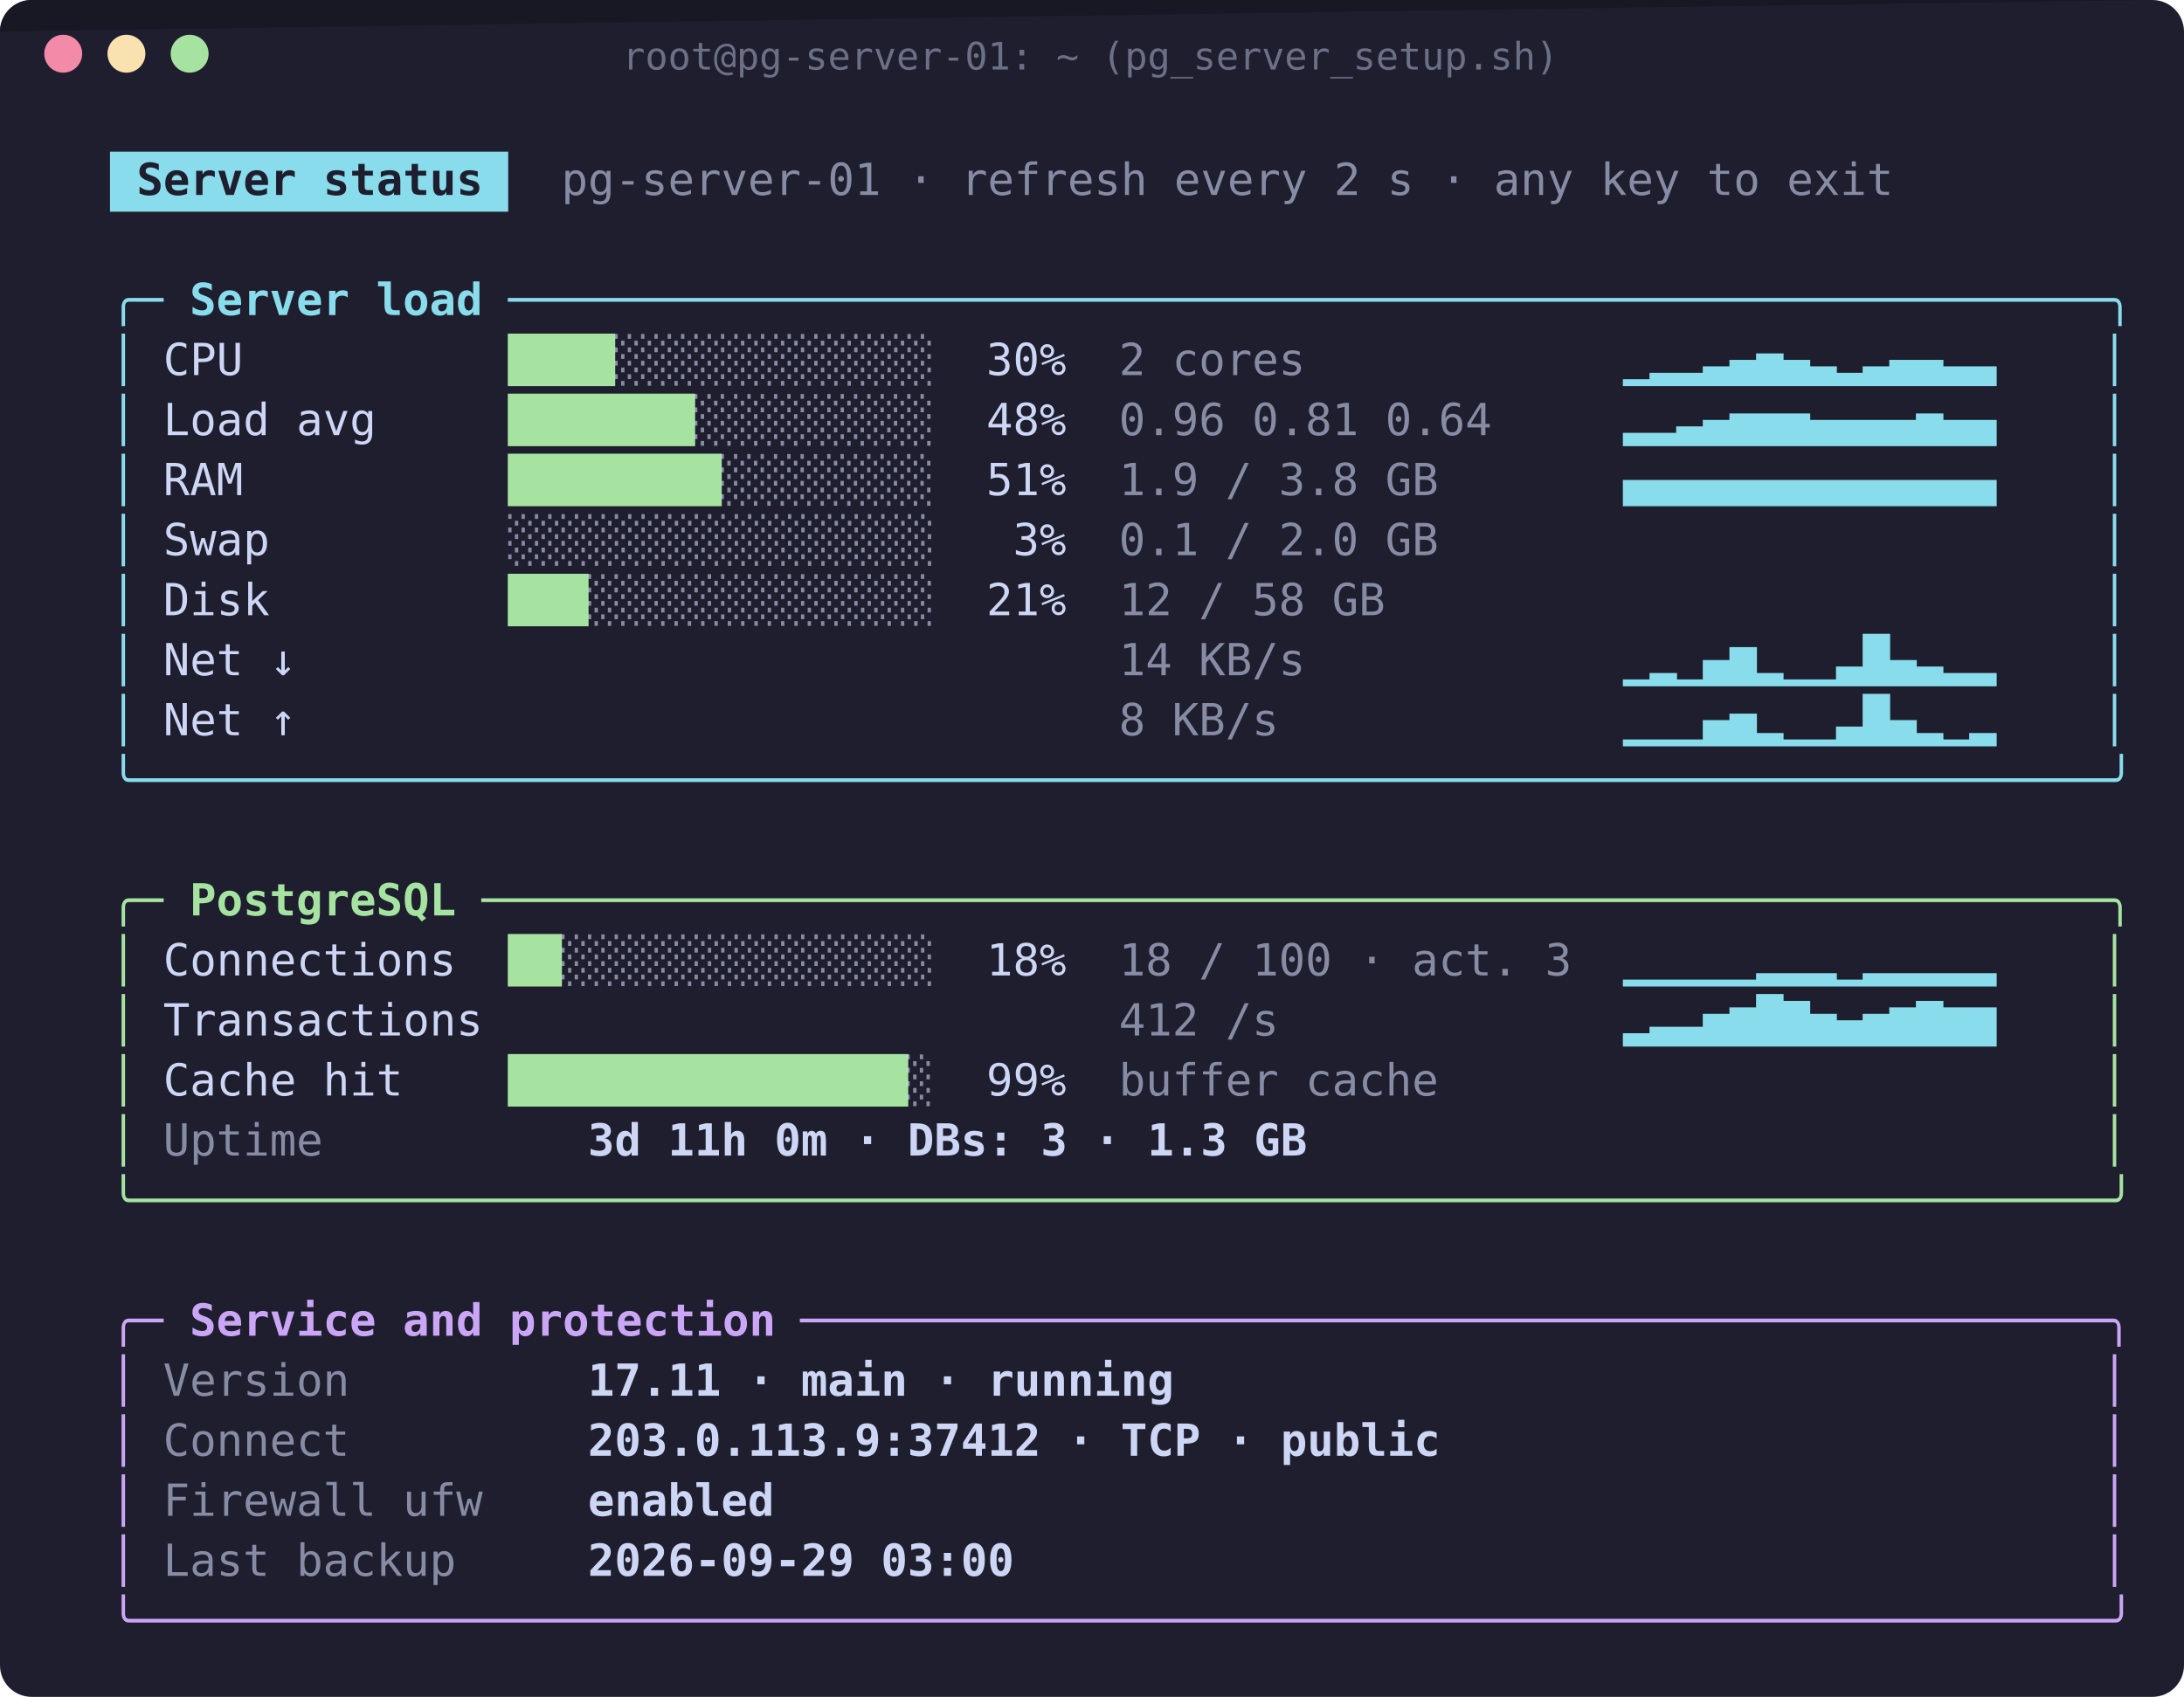
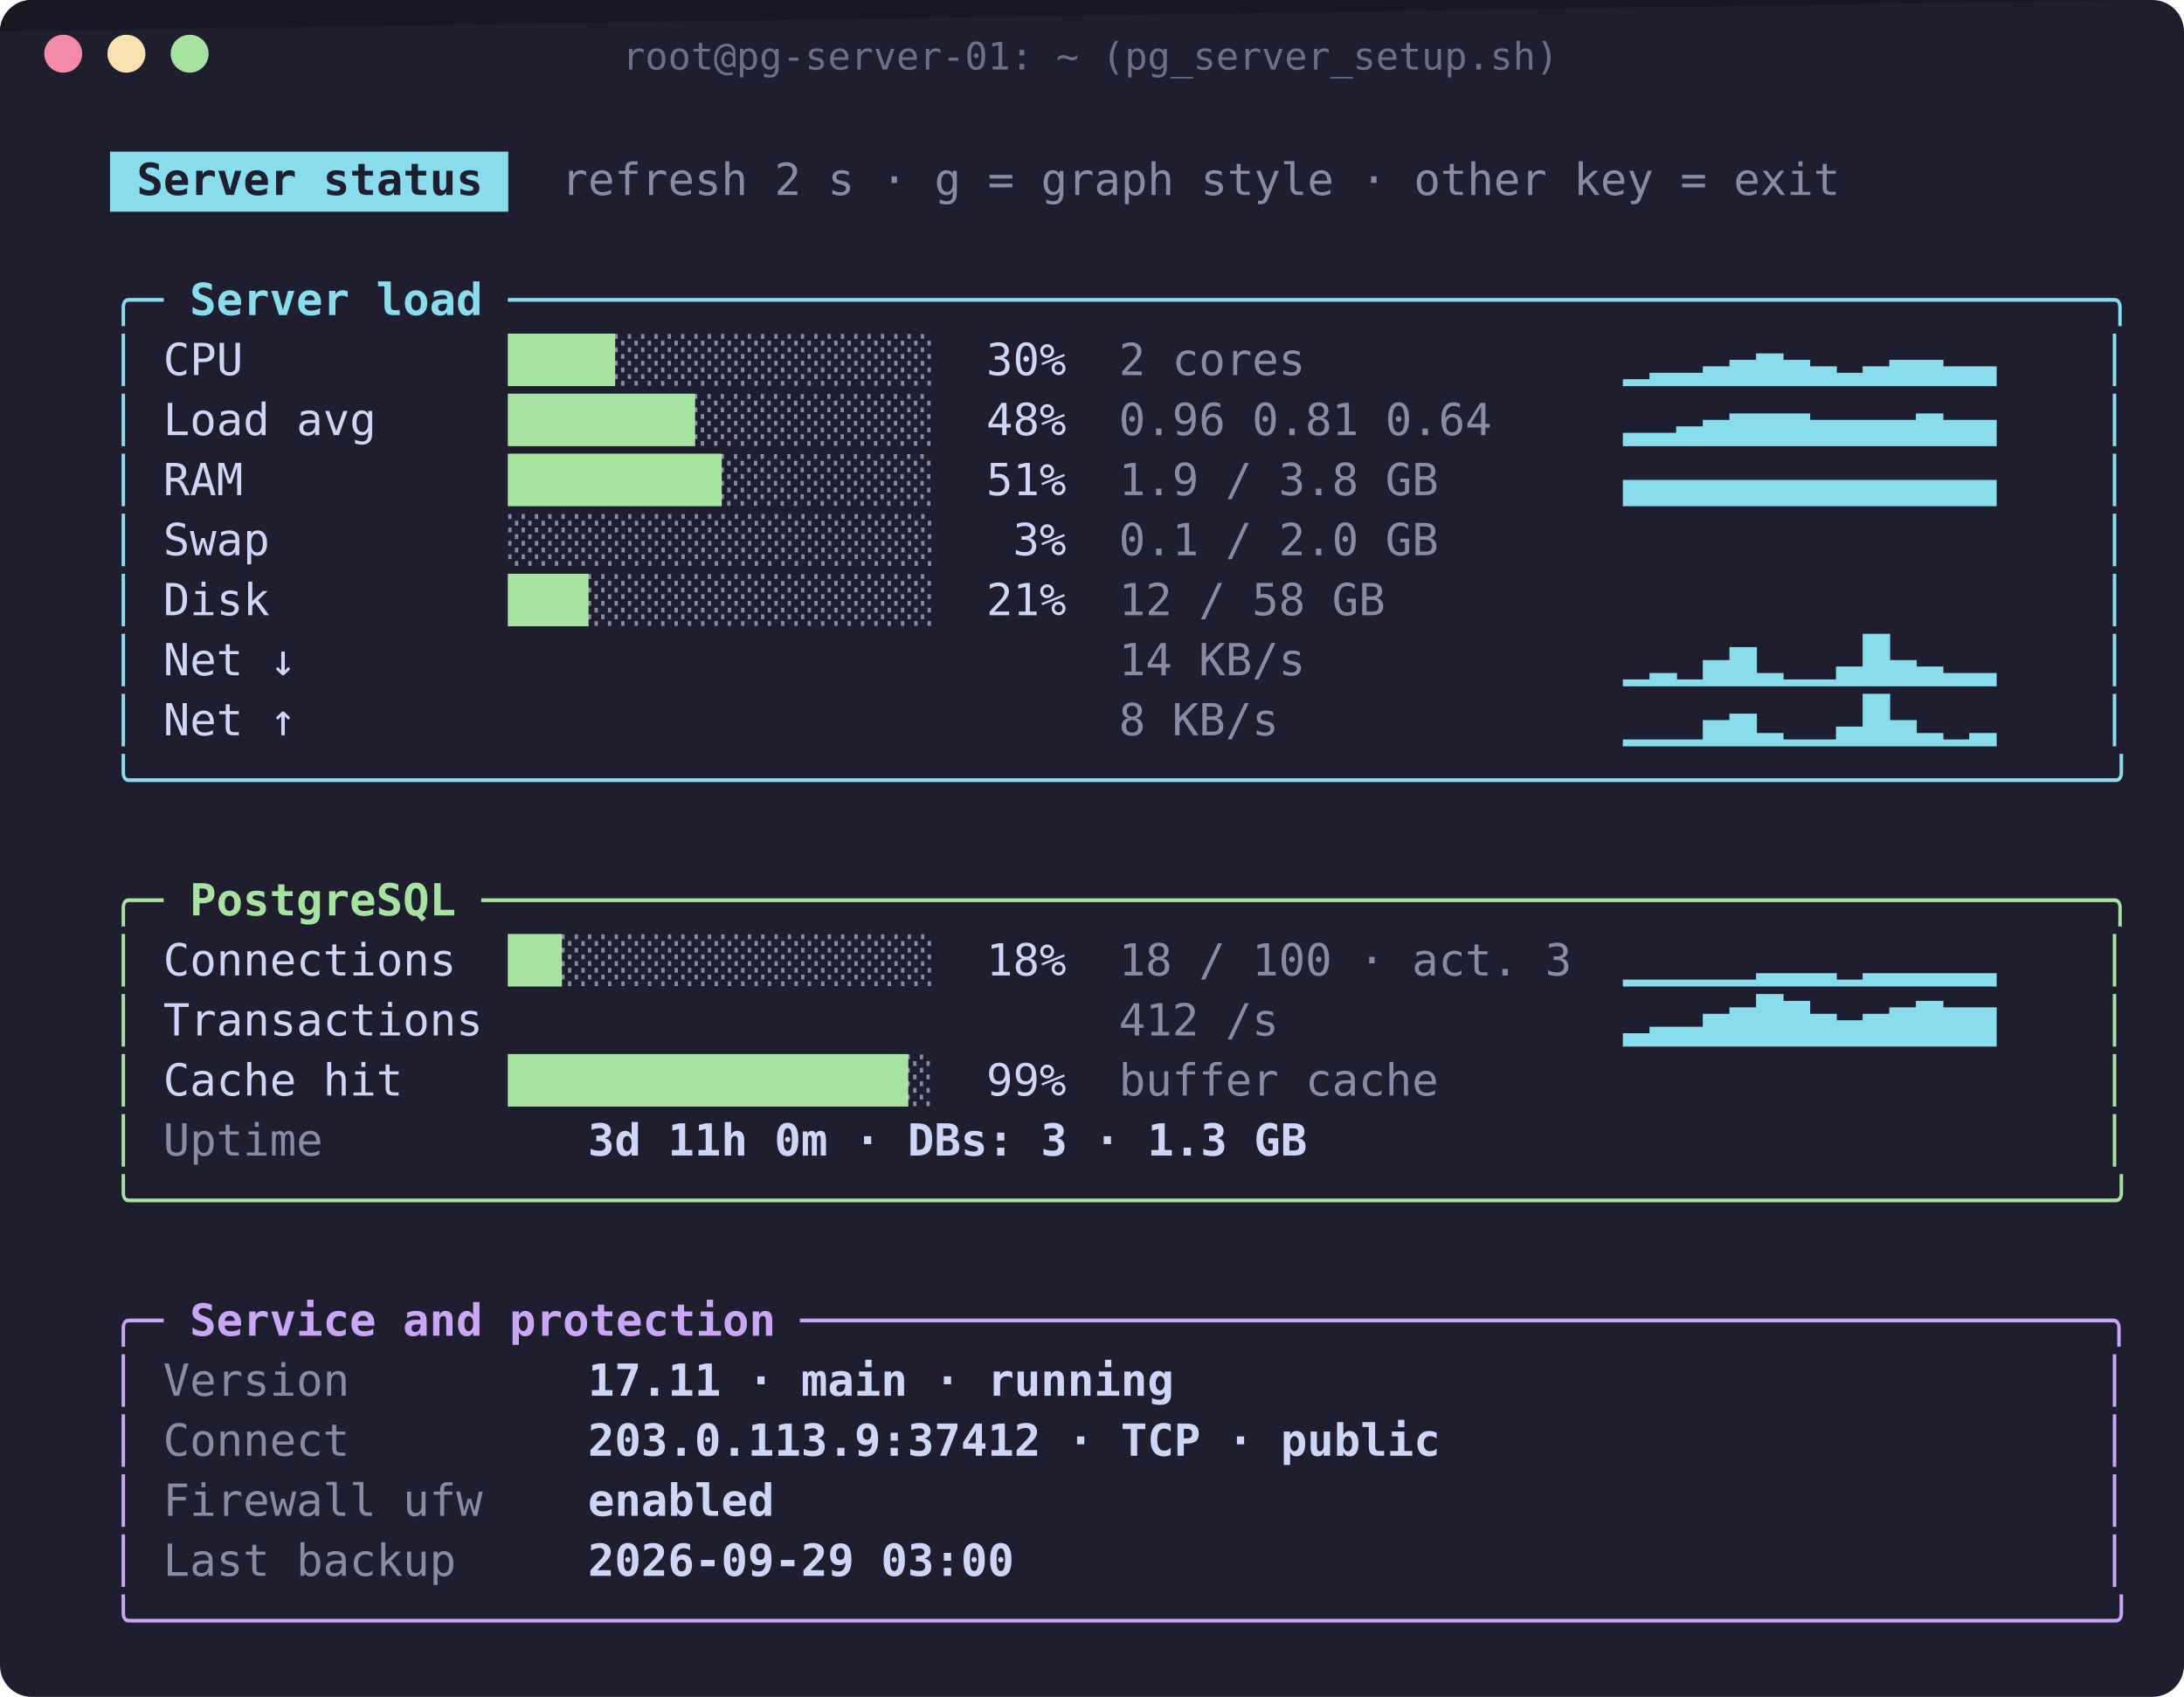
<svg xmlns="http://www.w3.org/2000/svg" width="691" height="537" viewBox="0 0 691 537" role="img" aria-label="root@pg-server-01: ~ (pg_server_setup.sh)">
  <rect width="100%" height="100%" rx="10" fill="#1e1e2e" />
  <path d="M0 10a10 10 0 0 1 10-10h671p10 10v24H0z" fill="#181825" />
  <circle cx="20" cy="17" r="6" fill="#f38ba8" />
  <circle cx="40" cy="17" r="6" fill="#f9e2af" />
  <circle cx="60" cy="17" r="6" fill="#a6e3a1" />
  <text x="345" y="22" fill="#6c7086" font-size="12" text-anchor="middle" font-family="'JetBrains Mono','DejaVu Sans Mono',Menlo,Consolas,monospace">root@pg-server-01: ~ (pg_server_setup.sh)</text>
  <g font-family="'JetBrains Mono','DejaVu Sans Mono',Menlo,Consolas,monospace" font-size="14">
    <rect x="34.8" y="48.0" width="126.0" height="19.0" fill="#89dceb" />
    <text x="34.8" y="61.7" fill="#1e1e2e" font-weight="bold" textLength="126.0" lengthAdjust="spacingAndGlyphs" xml:space="preserve"> Server status </text>
-     <text x="177.6" y="61.7" fill="#cdd6f4" opacity="0.6" textLength="420.0" lengthAdjust="spacingAndGlyphs" xml:space="preserve">pg-server-01 · refresh every 2 s · any key to exit</text>
+     <text x="177.6" y="61.7" fill="#cdd6f4" opacity="0.6" textLength="403.2" lengthAdjust="spacingAndGlyphs" xml:space="preserve">refresh 2 s · g = graph style · other key = exit</text>
    <text x="34.8" y="99.7" fill="#89dceb" font-weight="bold" textLength="16.8" lengthAdjust="spacingAndGlyphs" xml:space="preserve">╭─</text>
    <text x="60.0" y="99.7" fill="#89dceb" font-weight="bold" textLength="92.4" lengthAdjust="spacingAndGlyphs" xml:space="preserve">Server load</text>
    <text x="160.8" y="99.7" fill="#89dceb" font-weight="bold" textLength="512.4" lengthAdjust="spacingAndGlyphs" xml:space="preserve">────────────────────────────────────────────────────────────╮</text>
    <text x="34.8" y="118.7" fill="#89dceb" font-weight="bold" textLength="8.4" lengthAdjust="spacingAndGlyphs" xml:space="preserve">│</text>
    <text x="43.2" y="118.7" fill="#cdd6f4" textLength="117.6" lengthAdjust="spacingAndGlyphs" xml:space="preserve"> CPU          </text>
    <text x="160.8" y="118.7" fill="#a6e3a1" font-weight="bold" textLength="33.6" lengthAdjust="spacingAndGlyphs" xml:space="preserve">████</text>
    <text x="194.4" y="118.7" fill="#cdd6f4" opacity="0.6" textLength="100.8" lengthAdjust="spacingAndGlyphs" xml:space="preserve">░░░░░░░░░░░░</text>
    <text x="295.2" y="118.7" fill="#cdd6f4" textLength="58.8" lengthAdjust="spacingAndGlyphs" xml:space="preserve">  30%  </text>
    <text x="354.0" y="118.7" fill="#cdd6f4" opacity="0.6" textLength="151.2" lengthAdjust="spacingAndGlyphs" xml:space="preserve">2 cores           </text>
    <text x="513.6" y="118.7" fill="#89dceb" font-weight="bold" textLength="117.6" lengthAdjust="spacingAndGlyphs" xml:space="preserve">▁▂▂▃▄▅▄▃▂▃▄▄▃▃</text>
    <text x="664.8" y="118.7" fill="#89dceb" font-weight="bold" textLength="8.4" lengthAdjust="spacingAndGlyphs" xml:space="preserve">│</text>
    <text x="34.8" y="137.7" fill="#89dceb" font-weight="bold" textLength="8.4" lengthAdjust="spacingAndGlyphs" xml:space="preserve">│</text>
    <text x="43.2" y="137.7" fill="#cdd6f4" textLength="117.6" lengthAdjust="spacingAndGlyphs" xml:space="preserve"> Load avg     </text>
    <text x="160.8" y="137.7" fill="#a6e3a1" font-weight="bold" textLength="58.8" lengthAdjust="spacingAndGlyphs" xml:space="preserve">███████</text>
    <text x="219.6" y="137.7" fill="#cdd6f4" opacity="0.6" textLength="75.6" lengthAdjust="spacingAndGlyphs" xml:space="preserve">░░░░░░░░░</text>
    <text x="295.2" y="137.7" fill="#cdd6f4" textLength="58.8" lengthAdjust="spacingAndGlyphs" xml:space="preserve">  48%  </text>
    <text x="354.0" y="137.7" fill="#cdd6f4" opacity="0.6" textLength="151.2" lengthAdjust="spacingAndGlyphs" xml:space="preserve">0.96 0.81 0.64    </text>
    <text x="513.6" y="137.7" fill="#89dceb" font-weight="bold" textLength="117.6" lengthAdjust="spacingAndGlyphs" xml:space="preserve">▂▂▃▄▅▅▅▄▄▄▄▅▄▄</text>
    <text x="664.8" y="137.7" fill="#89dceb" font-weight="bold" textLength="8.4" lengthAdjust="spacingAndGlyphs" xml:space="preserve">│</text>
    <text x="34.8" y="156.7" fill="#89dceb" font-weight="bold" textLength="8.4" lengthAdjust="spacingAndGlyphs" xml:space="preserve">│</text>
    <text x="43.2" y="156.7" fill="#cdd6f4" textLength="117.6" lengthAdjust="spacingAndGlyphs" xml:space="preserve"> RAM          </text>
    <text x="160.8" y="156.7" fill="#a6e3a1" font-weight="bold" textLength="67.2" lengthAdjust="spacingAndGlyphs" xml:space="preserve">████████</text>
    <text x="228.0" y="156.7" fill="#cdd6f4" opacity="0.6" textLength="67.2" lengthAdjust="spacingAndGlyphs" xml:space="preserve">░░░░░░░░</text>
    <text x="295.2" y="156.7" fill="#cdd6f4" textLength="58.8" lengthAdjust="spacingAndGlyphs" xml:space="preserve">  51%  </text>
    <text x="354.0" y="156.7" fill="#cdd6f4" opacity="0.6" textLength="151.2" lengthAdjust="spacingAndGlyphs" xml:space="preserve">1.9 / 3.8 GB      </text>
    <text x="513.6" y="156.7" fill="#89dceb" font-weight="bold" textLength="117.6" lengthAdjust="spacingAndGlyphs" xml:space="preserve">▄▄▄▄▄▄▄▄▄▄▄▄▄▄</text>
    <text x="664.8" y="156.7" fill="#89dceb" font-weight="bold" textLength="8.4" lengthAdjust="spacingAndGlyphs" xml:space="preserve">│</text>
    <text x="34.8" y="175.7" fill="#89dceb" font-weight="bold" textLength="8.4" lengthAdjust="spacingAndGlyphs" xml:space="preserve">│</text>
    <text x="43.2" y="175.7" fill="#cdd6f4" textLength="117.6" lengthAdjust="spacingAndGlyphs" xml:space="preserve"> Swap         </text>
    <text x="160.8" y="175.7" fill="#cdd6f4" opacity="0.6" textLength="134.4" lengthAdjust="spacingAndGlyphs" xml:space="preserve">░░░░░░░░░░░░░░░░</text>
    <text x="295.2" y="175.7" fill="#cdd6f4" textLength="58.8" lengthAdjust="spacingAndGlyphs" xml:space="preserve">   3%  </text>
    <text x="354.0" y="175.7" fill="#cdd6f4" opacity="0.6" textLength="151.2" lengthAdjust="spacingAndGlyphs" xml:space="preserve">0.1 / 2.0 GB      </text>
    <text x="664.8" y="175.7" fill="#89dceb" font-weight="bold" textLength="8.4" lengthAdjust="spacingAndGlyphs" xml:space="preserve">│</text>
    <text x="34.8" y="194.7" fill="#89dceb" font-weight="bold" textLength="8.4" lengthAdjust="spacingAndGlyphs" xml:space="preserve">│</text>
    <text x="43.2" y="194.7" fill="#cdd6f4" textLength="117.6" lengthAdjust="spacingAndGlyphs" xml:space="preserve"> Disk         </text>
    <text x="160.8" y="194.7" fill="#a6e3a1" font-weight="bold" textLength="25.2" lengthAdjust="spacingAndGlyphs" xml:space="preserve">███</text>
    <text x="186.0" y="194.7" fill="#cdd6f4" opacity="0.6" textLength="109.2" lengthAdjust="spacingAndGlyphs" xml:space="preserve">░░░░░░░░░░░░░</text>
    <text x="295.2" y="194.7" fill="#cdd6f4" textLength="58.8" lengthAdjust="spacingAndGlyphs" xml:space="preserve">  21%  </text>
    <text x="354.0" y="194.7" fill="#cdd6f4" opacity="0.6" textLength="151.2" lengthAdjust="spacingAndGlyphs" xml:space="preserve">12 / 58 GB        </text>
    <text x="664.8" y="194.7" fill="#89dceb" font-weight="bold" textLength="8.4" lengthAdjust="spacingAndGlyphs" xml:space="preserve">│</text>
    <text x="34.8" y="213.7" fill="#89dceb" font-weight="bold" textLength="8.4" lengthAdjust="spacingAndGlyphs" xml:space="preserve">│</text>
    <text x="43.2" y="213.7" fill="#cdd6f4" textLength="310.8" lengthAdjust="spacingAndGlyphs" xml:space="preserve"> Net ↓                               </text>
    <text x="354.0" y="213.7" fill="#cdd6f4" opacity="0.6" textLength="151.2" lengthAdjust="spacingAndGlyphs" xml:space="preserve">14 KB/s           </text>
    <text x="513.6" y="213.7" fill="#89dceb" font-weight="bold" textLength="117.6" lengthAdjust="spacingAndGlyphs" xml:space="preserve">▁▂▁▄▆▂▁▁▃█▄▃▂▂</text>
    <text x="664.8" y="213.7" fill="#89dceb" font-weight="bold" textLength="8.4" lengthAdjust="spacingAndGlyphs" xml:space="preserve">│</text>
    <text x="34.8" y="232.7" fill="#89dceb" font-weight="bold" textLength="8.4" lengthAdjust="spacingAndGlyphs" xml:space="preserve">│</text>
    <text x="43.2" y="232.7" fill="#cdd6f4" textLength="310.8" lengthAdjust="spacingAndGlyphs" xml:space="preserve"> Net ↑                               </text>
    <text x="354.0" y="232.7" fill="#cdd6f4" opacity="0.6" textLength="151.2" lengthAdjust="spacingAndGlyphs" xml:space="preserve">8 KB/s            </text>
    <text x="513.6" y="232.7" fill="#89dceb" font-weight="bold" textLength="117.6" lengthAdjust="spacingAndGlyphs" xml:space="preserve">▁▁▁▄▅▂▁▁▃█▄▂▁▂</text>
    <text x="664.8" y="232.7" fill="#89dceb" font-weight="bold" textLength="8.4" lengthAdjust="spacingAndGlyphs" xml:space="preserve">│</text>
    <text x="34.8" y="251.7" fill="#89dceb" font-weight="bold" textLength="638.4" lengthAdjust="spacingAndGlyphs" xml:space="preserve">╰──────────────────────────────────────────────────────────────────────────╯</text>
    <text x="34.8" y="289.7" fill="#a6e3a1" font-weight="bold" textLength="16.8" lengthAdjust="spacingAndGlyphs" xml:space="preserve">╭─</text>
    <text x="60.0" y="289.7" fill="#a6e3a1" font-weight="bold" textLength="84.0" lengthAdjust="spacingAndGlyphs" xml:space="preserve">PostgreSQL</text>
    <text x="152.4" y="289.7" fill="#a6e3a1" font-weight="bold" textLength="520.8" lengthAdjust="spacingAndGlyphs" xml:space="preserve">─────────────────────────────────────────────────────────────╮</text>
    <text x="34.8" y="308.7" fill="#a6e3a1" font-weight="bold" textLength="8.4" lengthAdjust="spacingAndGlyphs" xml:space="preserve">│</text>
    <text x="43.2" y="308.7" fill="#cdd6f4" textLength="117.6" lengthAdjust="spacingAndGlyphs" xml:space="preserve"> Connections  </text>
    <text x="160.8" y="308.7" fill="#a6e3a1" font-weight="bold" textLength="16.8" lengthAdjust="spacingAndGlyphs" xml:space="preserve">██</text>
    <text x="177.6" y="308.7" fill="#cdd6f4" opacity="0.6" textLength="117.6" lengthAdjust="spacingAndGlyphs" xml:space="preserve">░░░░░░░░░░░░░░</text>
    <text x="295.2" y="308.7" fill="#cdd6f4" textLength="58.8" lengthAdjust="spacingAndGlyphs" xml:space="preserve">  18%  </text>
    <text x="354.0" y="308.7" fill="#cdd6f4" opacity="0.6" textLength="151.2" lengthAdjust="spacingAndGlyphs" xml:space="preserve">18 / 100 · act. 3 </text>
    <text x="513.6" y="308.7" fill="#89dceb" font-weight="bold" textLength="117.6" lengthAdjust="spacingAndGlyphs" xml:space="preserve">▁▁▁▁▁▂▂▂▁▂▂▂▂▂</text>
    <text x="664.8" y="308.7" fill="#a6e3a1" font-weight="bold" textLength="8.4" lengthAdjust="spacingAndGlyphs" xml:space="preserve">│</text>
    <text x="34.8" y="327.7" fill="#a6e3a1" font-weight="bold" textLength="8.4" lengthAdjust="spacingAndGlyphs" xml:space="preserve">│</text>
    <text x="43.2" y="327.7" fill="#cdd6f4" textLength="310.8" lengthAdjust="spacingAndGlyphs" xml:space="preserve"> Transactions                        </text>
    <text x="354.0" y="327.7" fill="#cdd6f4" opacity="0.6" textLength="151.2" lengthAdjust="spacingAndGlyphs" xml:space="preserve">412 /s            </text>
    <text x="513.6" y="327.7" fill="#89dceb" font-weight="bold" textLength="117.6" lengthAdjust="spacingAndGlyphs" xml:space="preserve">▂▃▃▅▆█▇▅▄▅▆▇▆▆</text>
    <text x="664.8" y="327.7" fill="#a6e3a1" font-weight="bold" textLength="8.4" lengthAdjust="spacingAndGlyphs" xml:space="preserve">│</text>
    <text x="34.8" y="346.7" fill="#a6e3a1" font-weight="bold" textLength="8.4" lengthAdjust="spacingAndGlyphs" xml:space="preserve">│</text>
    <text x="43.2" y="346.7" fill="#cdd6f4" textLength="117.6" lengthAdjust="spacingAndGlyphs" xml:space="preserve"> Cache hit    </text>
    <text x="160.8" y="346.7" fill="#a6e3a1" font-weight="bold" textLength="126.0" lengthAdjust="spacingAndGlyphs" xml:space="preserve">███████████████</text>
    <text x="286.8" y="346.7" fill="#cdd6f4" opacity="0.6" textLength="8.4" lengthAdjust="spacingAndGlyphs" xml:space="preserve">░</text>
    <text x="295.2" y="346.7" fill="#cdd6f4" textLength="58.8" lengthAdjust="spacingAndGlyphs" xml:space="preserve">  99%  </text>
    <text x="354.0" y="346.7" fill="#cdd6f4" opacity="0.6" textLength="151.2" lengthAdjust="spacingAndGlyphs" xml:space="preserve">buffer cache      </text>
    <text x="664.8" y="346.7" fill="#a6e3a1" font-weight="bold" textLength="8.4" lengthAdjust="spacingAndGlyphs" xml:space="preserve">│</text>
    <text x="34.8" y="365.7" fill="#a6e3a1" font-weight="bold" textLength="8.4" lengthAdjust="spacingAndGlyphs" xml:space="preserve">│</text>
    <text x="51.6" y="365.7" fill="#cdd6f4" opacity="0.6" textLength="50.4" lengthAdjust="spacingAndGlyphs" xml:space="preserve">Uptime</text>
    <text x="186.0" y="365.7" fill="#cdd6f4" font-weight="bold" textLength="226.8" lengthAdjust="spacingAndGlyphs" xml:space="preserve">3d 11h 0m · DBs: 3 · 1.3 GB</text>
    <text x="664.8" y="365.7" fill="#a6e3a1" font-weight="bold" textLength="8.4" lengthAdjust="spacingAndGlyphs" xml:space="preserve">│</text>
    <text x="34.8" y="384.7" fill="#a6e3a1" font-weight="bold" textLength="638.4" lengthAdjust="spacingAndGlyphs" xml:space="preserve">╰──────────────────────────────────────────────────────────────────────────╯</text>
    <text x="34.8" y="422.7" fill="#cba6f7" font-weight="bold" textLength="16.8" lengthAdjust="spacingAndGlyphs" xml:space="preserve">╭─</text>
    <text x="60.0" y="422.7" fill="#cba6f7" font-weight="bold" textLength="184.8" lengthAdjust="spacingAndGlyphs" xml:space="preserve">Service and protection</text>
    <text x="253.2" y="422.7" fill="#cba6f7" font-weight="bold" textLength="420.0" lengthAdjust="spacingAndGlyphs" xml:space="preserve">─────────────────────────────────────────────────╮</text>
    <text x="34.8" y="441.7" fill="#cba6f7" font-weight="bold" textLength="8.4" lengthAdjust="spacingAndGlyphs" xml:space="preserve">│</text>
    <text x="51.6" y="441.7" fill="#cdd6f4" opacity="0.6" textLength="58.8" lengthAdjust="spacingAndGlyphs" xml:space="preserve">Version</text>
    <text x="186.0" y="441.7" fill="#cdd6f4" font-weight="bold" textLength="184.8" lengthAdjust="spacingAndGlyphs" xml:space="preserve">17.11 · main · running</text>
    <text x="664.8" y="441.7" fill="#cba6f7" font-weight="bold" textLength="8.4" lengthAdjust="spacingAndGlyphs" xml:space="preserve">│</text>
    <text x="34.8" y="460.7" fill="#cba6f7" font-weight="bold" textLength="8.4" lengthAdjust="spacingAndGlyphs" xml:space="preserve">│</text>
    <text x="51.6" y="460.7" fill="#cdd6f4" opacity="0.6" textLength="58.8" lengthAdjust="spacingAndGlyphs" xml:space="preserve">Connect</text>
    <text x="186.0" y="460.7" fill="#cdd6f4" font-weight="bold" textLength="268.8" lengthAdjust="spacingAndGlyphs" xml:space="preserve">203.0.113.9:37412 · TCP · public</text>
    <text x="664.8" y="460.7" fill="#cba6f7" font-weight="bold" textLength="8.4" lengthAdjust="spacingAndGlyphs" xml:space="preserve">│</text>
    <text x="34.8" y="479.7" fill="#cba6f7" font-weight="bold" textLength="8.4" lengthAdjust="spacingAndGlyphs" xml:space="preserve">│</text>
    <text x="51.6" y="479.7" fill="#cdd6f4" opacity="0.6" textLength="100.8" lengthAdjust="spacingAndGlyphs" xml:space="preserve">Firewall ufw</text>
    <text x="186.0" y="479.7" fill="#cdd6f4" font-weight="bold" textLength="58.8" lengthAdjust="spacingAndGlyphs" xml:space="preserve">enabled</text>
    <text x="664.8" y="479.7" fill="#cba6f7" font-weight="bold" textLength="8.4" lengthAdjust="spacingAndGlyphs" xml:space="preserve">│</text>
    <text x="34.8" y="498.7" fill="#cba6f7" font-weight="bold" textLength="8.4" lengthAdjust="spacingAndGlyphs" xml:space="preserve">│</text>
    <text x="51.6" y="498.7" fill="#cdd6f4" opacity="0.6" textLength="92.4" lengthAdjust="spacingAndGlyphs" xml:space="preserve">Last backup</text>
    <text x="186.0" y="498.7" fill="#cdd6f4" font-weight="bold" textLength="134.4" lengthAdjust="spacingAndGlyphs" xml:space="preserve">2026-09-29 03:00</text>
    <text x="664.8" y="498.7" fill="#cba6f7" font-weight="bold" textLength="8.4" lengthAdjust="spacingAndGlyphs" xml:space="preserve">│</text>
    <text x="34.8" y="517.7" fill="#cba6f7" font-weight="bold" textLength="638.4" lengthAdjust="spacingAndGlyphs" xml:space="preserve">╰──────────────────────────────────────────────────────────────────────────╯</text>
  </g>
</svg>
